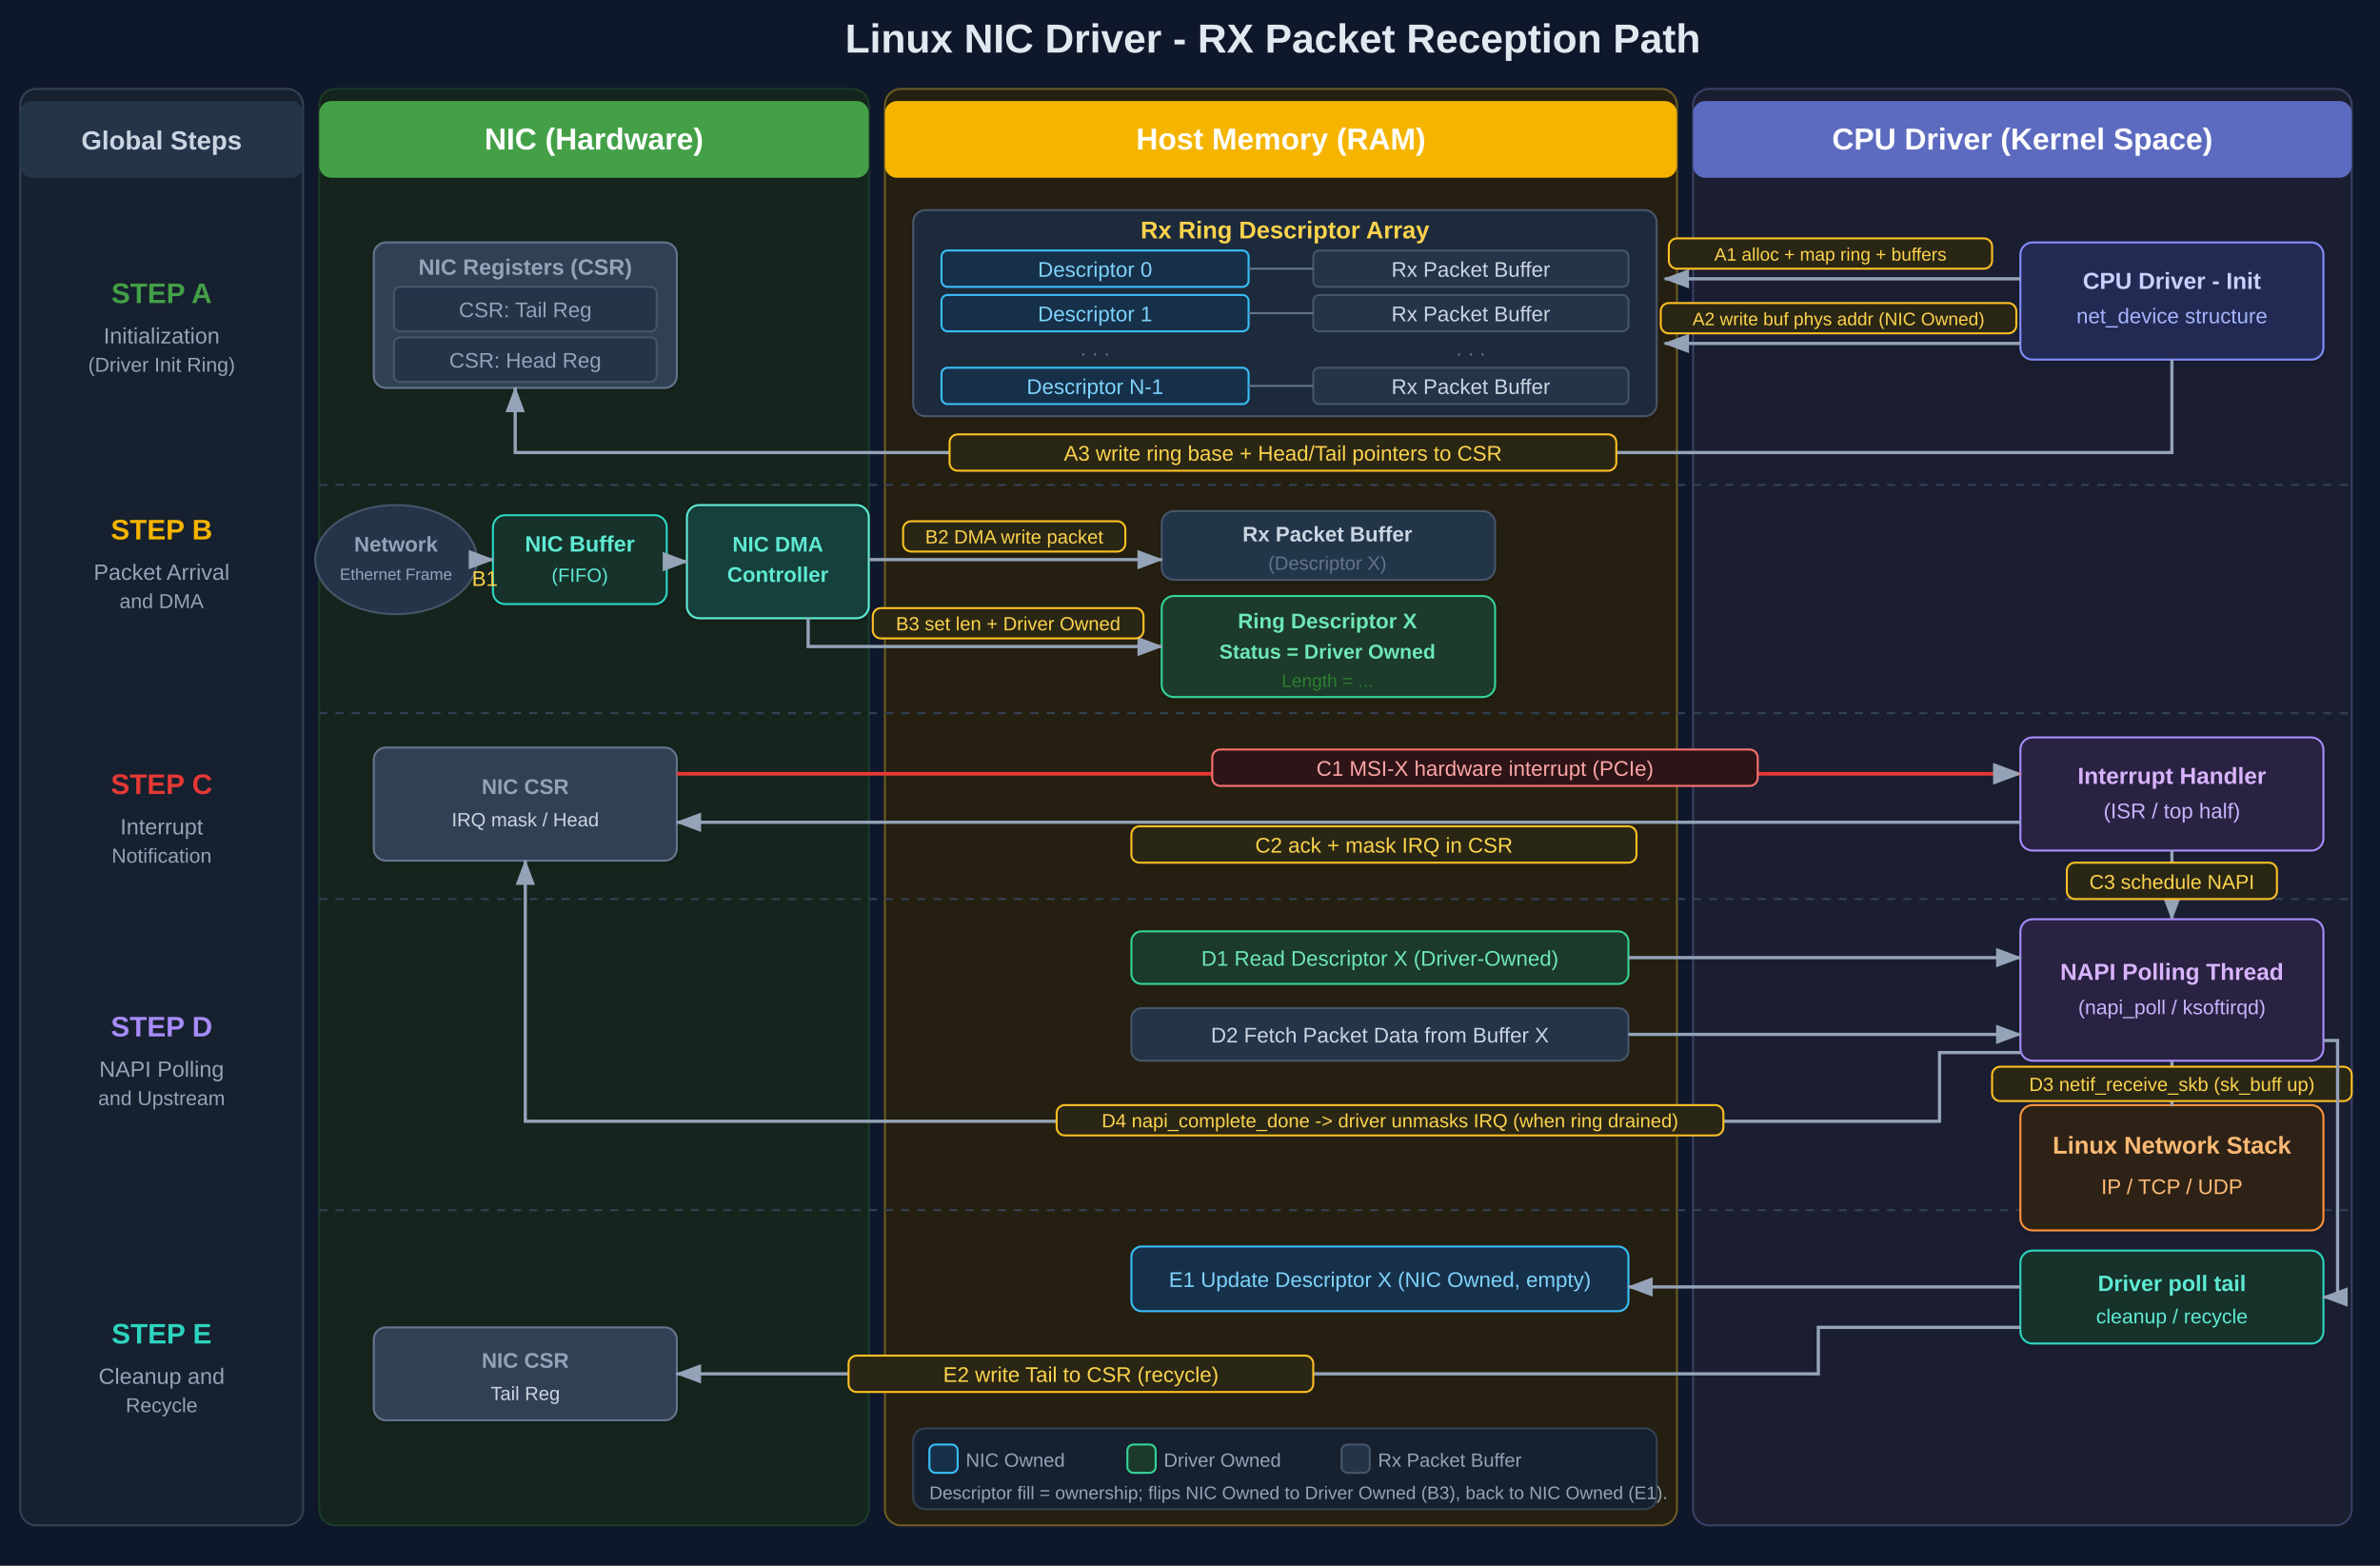
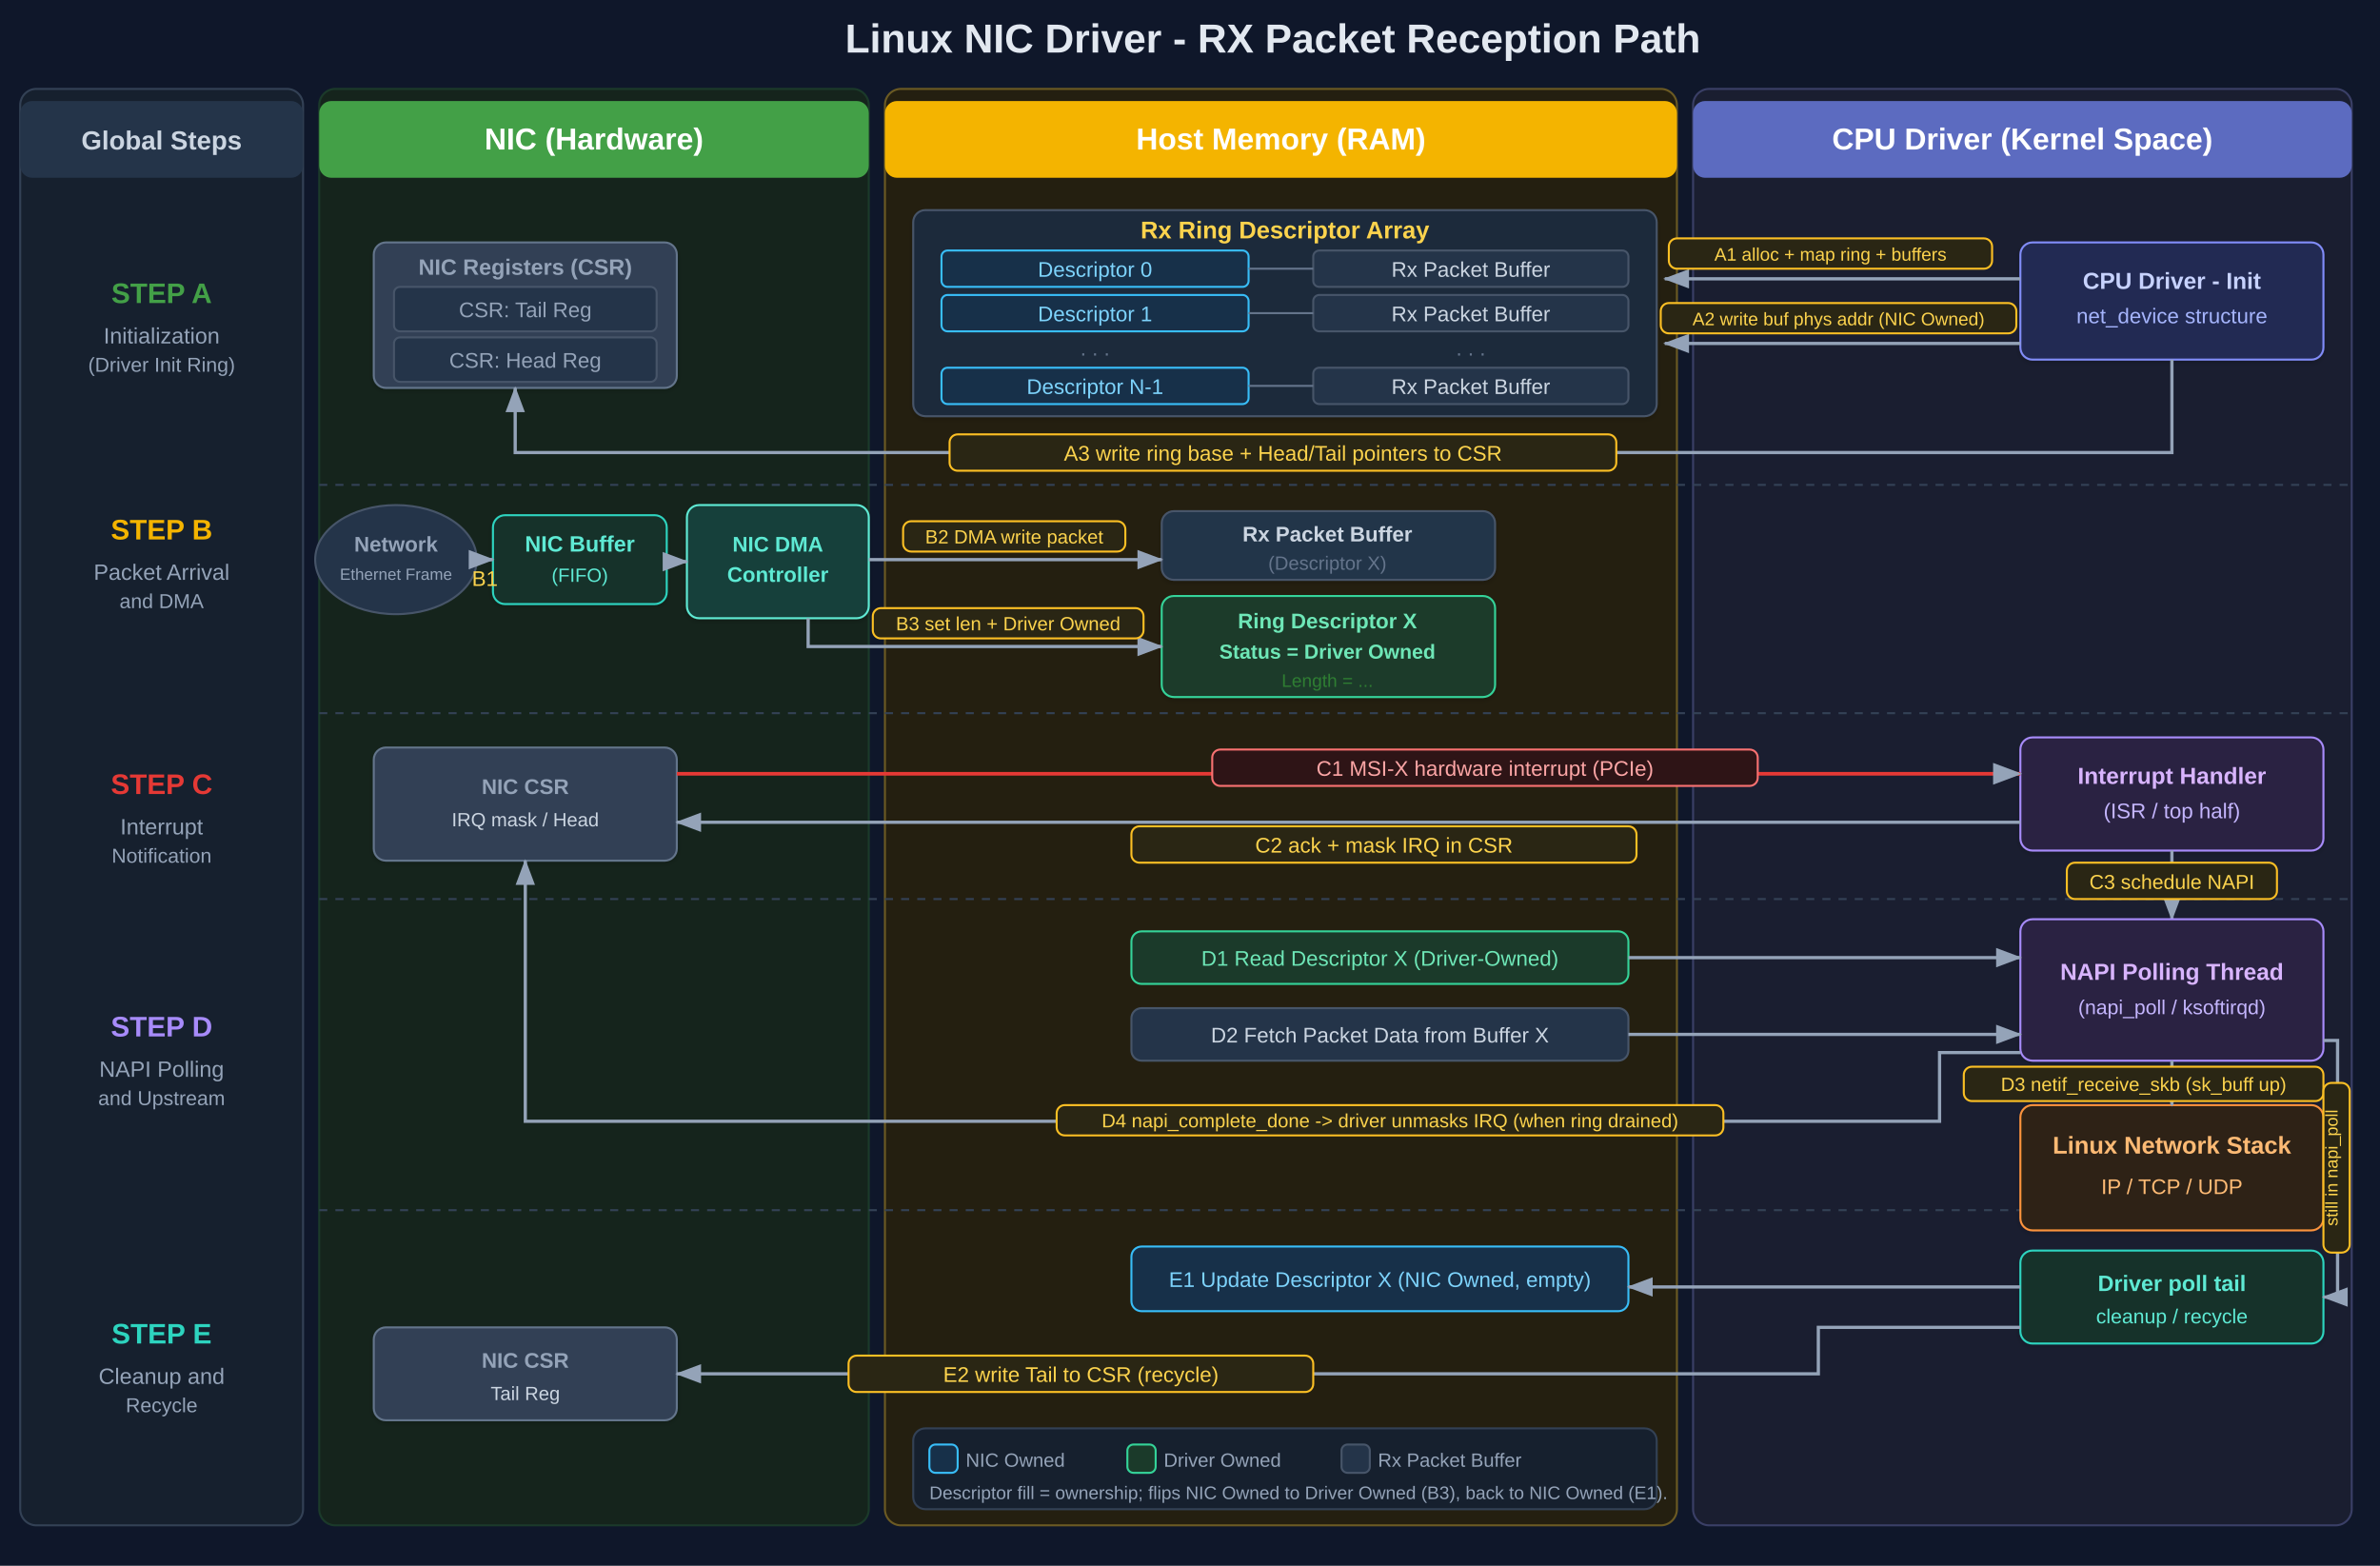
<svg xmlns="http://www.w3.org/2000/svg" viewBox="0 0 1178 775" font-family="Segoe UI, Arial, sans-serif">
  <defs>
    <marker id="arrow" markerWidth="9" markerHeight="9" refX="7.5" refY="3" orient="auto" markerUnits="strokeWidth">
      <path d="M0,0 L8,3 L0,6 Z" fill="#94a3b8" />
    </marker>
    <filter id="sh" x="-5%" y="-5%" width="110%" height="115%">
      <feDropShadow dx="0" dy="1" stdDeviation="1.2" flood-color="#000" flood-opacity="0.18" />
    </filter>
  </defs>
  <rect x="0" y="0" width="1178" height="775" fill="#0f172a" />
  <text x="630" y="26" text-anchor="middle" font-size="20" font-weight="700" fill="#e2e8f0">Linux NIC Driver - RX Packet Reception Path</text>
  <rect x="10" y="44" width="140" height="711" rx="8" fill="#16202e" stroke="#334155" />
  <rect x="158" y="44" width="272" height="711" rx="8" fill="#15241c" stroke="#1b3a2a" />
  <rect x="438" y="44" width="392" height="711" rx="8" fill="#241f10" stroke="#6b5a23" />
  <rect x="838" y="44" width="326" height="711" rx="8" fill="#1a1e30" stroke="#3a3f66" />
  <rect x="158" y="50" width="272" height="38" rx="6" fill="#43a047" />
  <text x="294" y="74" text-anchor="middle" font-size="15" font-weight="700" fill="#fff">NIC (Hardware)</text>
  <rect x="438" y="50" width="392" height="38" rx="6" fill="#f4b400" />
  <text x="634" y="74" text-anchor="middle" font-size="15" font-weight="700" fill="#fff">Host Memory (RAM)</text>
  <rect x="838" y="50" width="326" height="38" rx="6" fill="#5c6bc0" />
  <text x="1001" y="74" text-anchor="middle" font-size="15" font-weight="700" fill="#fff">CPU Driver (Kernel Space)</text>
  <rect x="10" y="50" width="140" height="38" rx="6" fill="#243449" />
  <text x="80" y="74" text-anchor="middle" font-size="13" font-weight="700" fill="#cbd5e1">Global Steps</text>
  <g stroke="#334155" stroke-dasharray="4 4" stroke-width="1">
    <line x1="158" y1="240" x2="1164" y2="240" />
    <line x1="158" y1="353" x2="1164" y2="353" />
    <line x1="158" y1="445" x2="1164" y2="445" />
    <line x1="158" y1="599" x2="1164" y2="599" />
  </g>
  <g text-anchor="middle" fill="#94a3b8">
    <text x="80" y="150" font-size="14" font-weight="700" fill="#43a047">STEP A</text>
    <text x="80" y="170" font-size="11">Initialization</text>
    <text x="80" y="184" font-size="10" fill="#94a3b8">(Driver Init Ring)</text>
    <text x="80" y="267" font-size="14" font-weight="700" fill="#f4b400">STEP B</text>
    <text x="80" y="287" font-size="11">Packet Arrival</text>
    <text x="80" y="301" font-size="10" fill="#94a3b8">and DMA</text>
    <text x="80" y="393" font-size="14" font-weight="700" fill="#e53935">STEP C</text>
    <text x="80" y="413" font-size="11">Interrupt</text>
    <text x="80" y="427" font-size="10" fill="#94a3b8">Notification</text>
    <text x="80" y="513" font-size="14" font-weight="700" fill="#a78bfa">STEP D</text>
    <text x="80" y="533" font-size="11">NAPI Polling</text>
    <text x="80" y="547" font-size="10" fill="#94a3b8">and Upstream</text>
    <text x="80" y="665" font-size="14" font-weight="700" fill="#2dd4bf">STEP E</text>
    <text x="80" y="685" font-size="11">Cleanup and</text>
    <text x="80" y="699" font-size="10" fill="#94a3b8">Recycle</text>
  </g>
  <rect x="185" y="120" width="150" height="72" rx="6" fill="#334155" stroke="#64748b" filter="url(#sh)" />
  <text x="260" y="136" text-anchor="middle" font-size="11" font-weight="700" fill="#94a3b8">NIC Registers (CSR)</text>
  <rect x="195" y="142" width="130" height="22" rx="3" fill="#243449" stroke="#475569" />
  <text x="260" y="157" text-anchor="middle" font-size="10.5" fill="#94a3b8">CSR: Tail Reg</text>
  <rect x="195" y="167" width="130" height="22" rx="3" fill="#243449" stroke="#475569" />
  <text x="260" y="182" text-anchor="middle" font-size="10.5" fill="#94a3b8">CSR: Head Reg</text>
  <rect x="452" y="104" width="368" height="102" rx="6" fill="#1e293b" stroke="#475569" filter="url(#sh)" />
  <text x="636" y="118" text-anchor="middle" font-size="12" font-weight="700" fill="#fcd34d">Rx Ring Descriptor Array</text>
  <g font-size="10.5">
    <rect x="466" y="124" width="152" height="18" rx="3" fill="#173049" stroke="#38bdf8" />
    <text x="542" y="137" text-anchor="middle" fill="#7dd3fc">Descriptor 0</text>
    <rect x="650" y="124" width="156" height="18" rx="3" fill="#243449" stroke="#475569" />
    <text x="728" y="137" text-anchor="middle" fill="#cbd5e1">Rx Packet Buffer</text>
    <line x1="618" y1="133" x2="650" y2="133" stroke="#64748b" />
    <rect x="466" y="146" width="152" height="18" rx="3" fill="#173049" stroke="#38bdf8" />
    <text x="542" y="159" text-anchor="middle" fill="#7dd3fc">Descriptor 1</text>
    <rect x="650" y="146" width="156" height="18" rx="3" fill="#243449" stroke="#475569" />
    <text x="728" y="159" text-anchor="middle" fill="#cbd5e1">Rx Packet Buffer</text>
    <line x1="618" y1="155" x2="650" y2="155" stroke="#64748b" />
    <text x="542" y="176" text-anchor="middle" fill="#64748b">. . .</text>
    <text x="728" y="176" text-anchor="middle" fill="#64748b">. . .</text>
    <rect x="466" y="182" width="152" height="18" rx="3" fill="#173049" stroke="#38bdf8" />
    <text x="542" y="195" text-anchor="middle" fill="#7dd3fc">Descriptor N-1</text>
    <rect x="650" y="182" width="156" height="18" rx="3" fill="#243449" stroke="#475569" />
    <text x="728" y="195" text-anchor="middle" fill="#cbd5e1">Rx Packet Buffer</text>
    <line x1="618" y1="191" x2="650" y2="191" stroke="#64748b" />
  </g>
  <rect x="1000" y="120" width="150" height="58" rx="6" fill="#232a52" stroke="#818cf8" filter="url(#sh)" />
  <text x="1075" y="143" text-anchor="middle" font-size="11.5" font-weight="700" fill="#c7d2fe">CPU Driver - Init</text>
  <text x="1075" y="160" text-anchor="middle" font-size="10.5" fill="#a5b4fc">net_device structure</text>
  <line x1="1000" y1="138" x2="824" y2="138" stroke="#94a3b8" stroke-width="1.6" marker-end="url(#arrow)" />
  <rect x="826" y="118" width="160" height="15" rx="4" fill="#2a2614" stroke="#fbbf24" />
  <text x="906" y="129" text-anchor="middle" font-size="9" fill="#fcd34d">A1  alloc + map ring + buffers</text>
  <line x1="1000" y1="170" x2="824" y2="170" stroke="#94a3b8" stroke-width="1.6" marker-end="url(#arrow)" />
  <rect x="822" y="150" width="176" height="15" rx="4" fill="#2a2614" stroke="#fbbf24" />
  <text x="910" y="161" text-anchor="middle" font-size="9" fill="#fcd34d">A2  write buf phys addr (NIC Owned)</text>
  <polyline points="1075,178 1075,224 255,224 255,192" fill="none" stroke="#94a3b8" stroke-width="1.6" marker-end="url(#arrow)" />
  <rect x="470" y="215" width="330" height="18" rx="4" fill="#2a2614" stroke="#fbbf24" />
  <text x="635" y="228" text-anchor="middle" font-size="10.5" fill="#fcd34d">A3  write ring base + Head/Tail pointers to CSR</text>
  <ellipse cx="196" cy="277" rx="40" ry="27" fill="#243449" stroke="#475569" />
  <text x="196" y="273" text-anchor="middle" font-size="10.5" font-weight="700" fill="#94a3b8">Network</text>
  <text x="196" y="287" text-anchor="middle" font-size="8" fill="#94a3b8">Ethernet Frame</text>
  <rect x="244" y="255" width="86" height="44" rx="6" fill="#14302c" stroke="#2dd4bf" filter="url(#sh)" />
  <text x="287" y="273" text-anchor="middle" font-size="11" font-weight="700" fill="#5eead4">NIC Buffer</text>
  <text x="287" y="288" text-anchor="middle" font-size="9.5" fill="#5eead4">(FIFO)</text>
  <rect x="340" y="250" width="90" height="56" rx="6" fill="#15403a" stroke="#5eead4" filter="url(#sh)" />
  <text x="385" y="273" text-anchor="middle" font-size="10.5" font-weight="700" fill="#5eead4">NIC DMA</text>
  <text x="385" y="288" text-anchor="middle" font-size="10.5" font-weight="700" fill="#5eead4">Controller</text>
  <rect x="575" y="253" width="165" height="34" rx="6" fill="#243449" stroke="#475569" filter="url(#sh)" />
  <text x="657" y="268" text-anchor="middle" font-size="10.5" font-weight="700" fill="#cbd5e1">Rx Packet Buffer</text>
  <text x="657" y="282" text-anchor="middle" font-size="9.5" fill="#64748b">(Descriptor X)</text>
  <rect x="575" y="295" width="165" height="50" rx="6" fill="#1b3a2a" stroke="#34d399" filter="url(#sh)" />
  <text x="657" y="311" text-anchor="middle" font-size="10.5" font-weight="700" fill="#6ee7b7">Ring Descriptor X</text>
  <text x="657" y="326" text-anchor="middle" font-size="10" font-weight="700" fill="#6ee7b7">Status = Driver Owned</text>
  <text x="657" y="340" text-anchor="middle" font-size="9" fill="#2e7d32">Length = ...</text>
  <line x1="236" y1="277" x2="244" y2="277" stroke="#94a3b8" stroke-width="1.6" marker-end="url(#arrow)" />
  <text x="240" y="290" text-anchor="middle" font-size="10.5" fill="#fcd34d">B1</text>
  <line x1="330" y1="278" x2="340" y2="278" stroke="#94a3b8" stroke-width="1.6" marker-end="url(#arrow)" />
  <line x1="430" y1="277" x2="575" y2="277" stroke="#94a3b8" stroke-width="1.6" marker-end="url(#arrow)" />
  <rect x="447" y="258" width="110" height="15" rx="4" fill="#2a2614" stroke="#fbbf24" />
  <text x="502" y="269" text-anchor="middle" font-size="9.5" fill="#fcd34d">B2  DMA write packet</text>
  <polyline points="400,306 400,320 575,320" fill="none" stroke="#94a3b8" stroke-width="1.6" marker-end="url(#arrow)" />
  <rect x="432" y="301" width="134" height="15" rx="4" fill="#2a2614" stroke="#fbbf24" />
  <text x="499" y="312" text-anchor="middle" font-size="9.5" fill="#fcd34d">B3  set len + Driver Owned</text>
  <rect x="185" y="370" width="150" height="56" rx="6" fill="#334155" stroke="#64748b" filter="url(#sh)" />
  <text x="260" y="393" text-anchor="middle" font-size="10.5" font-weight="700" fill="#94a3b8">NIC CSR</text>
  <text x="260" y="409" text-anchor="middle" font-size="9.5" fill="#cbd5e1">IRQ mask / Head</text>
  <rect x="1000" y="365" width="150" height="56" rx="6" fill="#2a2142" stroke="#a78bfa" filter="url(#sh)" />
  <text x="1075" y="388" text-anchor="middle" font-size="11.5" font-weight="700" fill="#d8b4fe">Interrupt Handler</text>
  <text x="1075" y="405" text-anchor="middle" font-size="10.5" fill="#c4b5fd">(ISR / top half)</text>
  <line x1="335" y1="383" x2="1000" y2="383" stroke="#e53935" stroke-width="1.8" marker-end="url(#arrow)" />
  <rect x="600" y="371" width="270" height="18" rx="4" fill="#2e1416" stroke="#f87171" />
  <text x="735" y="384" text-anchor="middle" font-size="10.5" fill="#fca5a5">C1  MSI-X hardware interrupt (PCIe)</text>
  <line x1="1000" y1="407" x2="335" y2="407" stroke="#94a3b8" stroke-width="1.6" marker-end="url(#arrow)" />
  <rect x="560" y="409" width="250" height="18" rx="4" fill="#2a2614" stroke="#fbbf24" />
  <text x="685" y="422" text-anchor="middle" font-size="10.5" fill="#fcd34d">C2  ack + mask IRQ in CSR</text>
  <line x1="1075" y1="421" x2="1075" y2="455" stroke="#94a3b8" stroke-width="1.6" marker-end="url(#arrow)" />
  <rect x="1023" y="427" width="104" height="18" rx="4" fill="#2a2614" stroke="#fbbf24" />
  <text x="1075" y="440" text-anchor="middle" font-size="10" fill="#fcd34d">C3 schedule NAPI</text>
  <rect x="1000" y="455" width="150" height="70" rx="6" fill="#2a2142" stroke="#a78bfa" filter="url(#sh)" />
  <text x="1075" y="485" text-anchor="middle" font-size="11.5" font-weight="700" fill="#d8b4fe">NAPI Polling Thread</text>
  <text x="1075" y="502" text-anchor="middle" font-size="10" fill="#c4b5fd">(napi_poll / ksoftirqd)</text>
  <rect x="560" y="461" width="246" height="26" rx="5" fill="#1b3a2a" stroke="#34d399" />
  <text x="683" y="478" text-anchor="middle" font-size="10.5" fill="#6ee7b7">D1  Read Descriptor X (Driver-Owned)</text>
  <rect x="560" y="499" width="246" height="26" rx="5" fill="#243449" stroke="#475569" />
  <text x="683" y="516" text-anchor="middle" font-size="10.5" fill="#cbd5e1">D2  Fetch Packet Data from Buffer X</text>
  <rect x="1000" y="547" width="150" height="62" rx="6" fill="#2e2412" stroke="#fb923c" filter="url(#sh)" />
  <text x="1075" y="571" text-anchor="middle" font-size="12" font-weight="700" fill="#fdba74">Linux Network Stack</text>
  <text x="1075" y="591" text-anchor="middle" font-size="10.5" fill="#fdba74">IP / TCP / UDP</text>
  <line x1="806" y1="474" x2="1000" y2="474" stroke="#94a3b8" stroke-width="1.6" marker-end="url(#arrow)" />
  <line x1="806" y1="512" x2="1000" y2="512" stroke="#94a3b8" stroke-width="1.6" marker-end="url(#arrow)" />
  <line x1="1075" y1="525" x2="1075" y2="547" stroke="#94a3b8" stroke-width="1.6" marker-end="url(#arrow)" />
-   <rect x="986" y="528" width="178" height="17" rx="4" fill="#2a2614" stroke="#fbbf24" />
-   <text x="1075" y="540" text-anchor="middle" font-size="9.5" fill="#fcd34d">D3  netif_receive_skb (sk_buff up)</text>
+   <rect x="972" y="528" width="178" height="17" rx="4" fill="#2a2614" stroke="#fbbf24" />
+   <text x="1061" y="540" text-anchor="middle" font-size="9.5" fill="#fcd34d">D3  netif_receive_skb (sk_buff up)</text>
  <polyline points="1000,521 960,521 960,555 260,555 260,426" fill="none" stroke="#94a3b8" stroke-width="1.6" marker-end="url(#arrow)" />
  <rect x="523" y="547" width="330" height="15" rx="4" fill="#2a2614" stroke="#fbbf24" />
  <text x="688" y="558" text-anchor="middle" font-size="9.5" fill="#fcd34d">D4  napi_complete_done -&gt; driver unmasks IRQ (when ring drained)</text>
  <rect x="1000" y="619" width="150" height="46" rx="6" fill="#14302c" stroke="#2dd4bf" filter="url(#sh)" />
  <text x="1075" y="639" text-anchor="middle" font-size="11" font-weight="700" fill="#5eead4">Driver poll tail</text>
  <text x="1075" y="655" text-anchor="middle" font-size="10" fill="#5eead4">cleanup / recycle</text>
  <polyline points="1150,515 1157,515 1157,642 1150,642" fill="none" stroke="#94a3b8" stroke-width="1.6" marker-end="url(#arrow)" />
+   <rect x="1115" y="571" width="84" height="13" rx="4" fill="#2a2614" stroke="#fbbf24" transform="rotate(-90 1157 578)" />
+   <text x="1157" y="578" text-anchor="middle" font-size="8.5" fill="#fcd34d" transform="rotate(-90 1157 578)">still in napi_poll</text>
  <rect x="560" y="617" width="246" height="32" rx="5" fill="#173049" stroke="#38bdf8" />
  <text x="683" y="637" text-anchor="middle" font-size="10.5" fill="#7dd3fc">E1  Update Descriptor X (NIC Owned, empty)</text>
  <rect x="185" y="657" width="150" height="46" rx="6" fill="#334155" stroke="#64748b" filter="url(#sh)" />
  <text x="260" y="677" text-anchor="middle" font-size="10.5" font-weight="700" fill="#94a3b8">NIC CSR</text>
  <text x="260" y="693" text-anchor="middle" font-size="9.5" fill="#cbd5e1">Tail Reg</text>
  <line x1="1000" y1="637" x2="806" y2="637" stroke="#94a3b8" stroke-width="1.6" marker-end="url(#arrow)" />
  <polyline points="1000,657 900,657 900,680 335,680" fill="none" stroke="#94a3b8" stroke-width="1.6" marker-end="url(#arrow)" />
  <rect x="420" y="671" width="230" height="18" rx="4" fill="#2a2614" stroke="#fbbf24" />
  <text x="535" y="684" text-anchor="middle" font-size="10.5" fill="#fcd34d">E2  write Tail to CSR (recycle)</text>
  <rect x="452" y="707" width="368" height="40" rx="6" fill="#16202e" stroke="#334155" />
  <rect x="460" y="715" width="14" height="14" rx="3" fill="#173049" stroke="#38bdf8" />
  <text x="478" y="726" font-size="9.5" fill="#94a3b8">NIC Owned</text>
  <rect x="558" y="715" width="14" height="14" rx="3" fill="#1b3a2a" stroke="#34d399" />
  <text x="576" y="726" font-size="9.5" fill="#94a3b8">Driver Owned</text>
  <rect x="664" y="715" width="14" height="14" rx="3" fill="#243449" stroke="#475569" />
  <text x="682" y="726" font-size="9.5" fill="#94a3b8">Rx Packet Buffer</text>
  <text x="460" y="742" font-size="9" fill="#94a3b8">Descriptor fill = ownership; flips NIC Owned to Driver Owned (B3), back to NIC Owned (E1).</text>
</svg>
